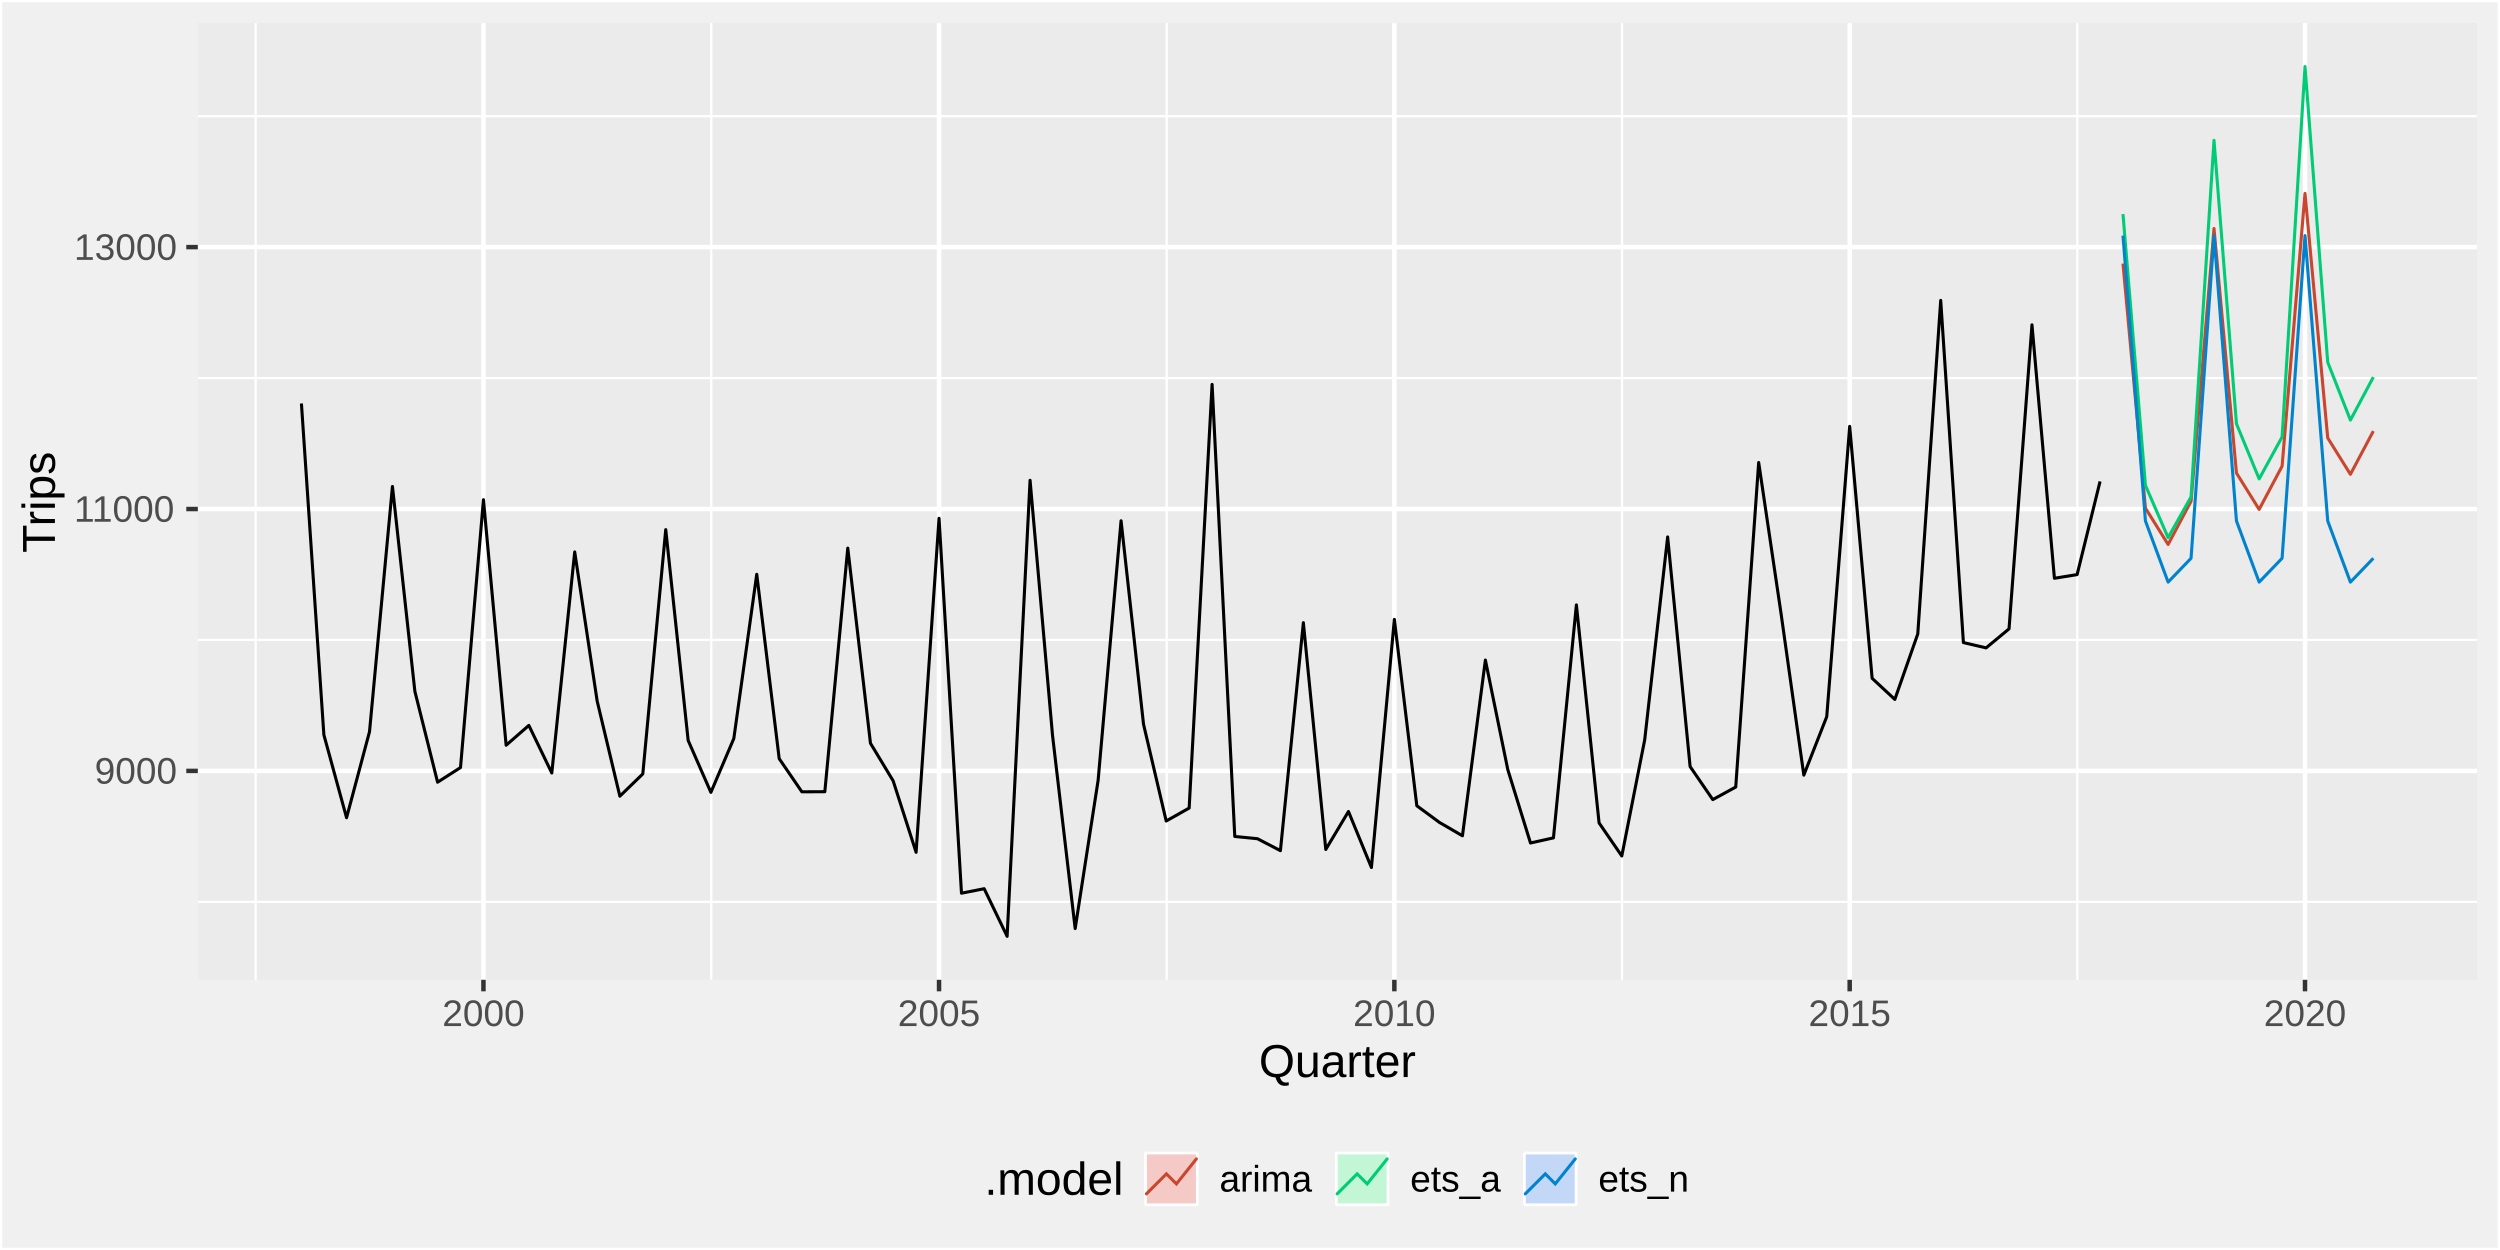
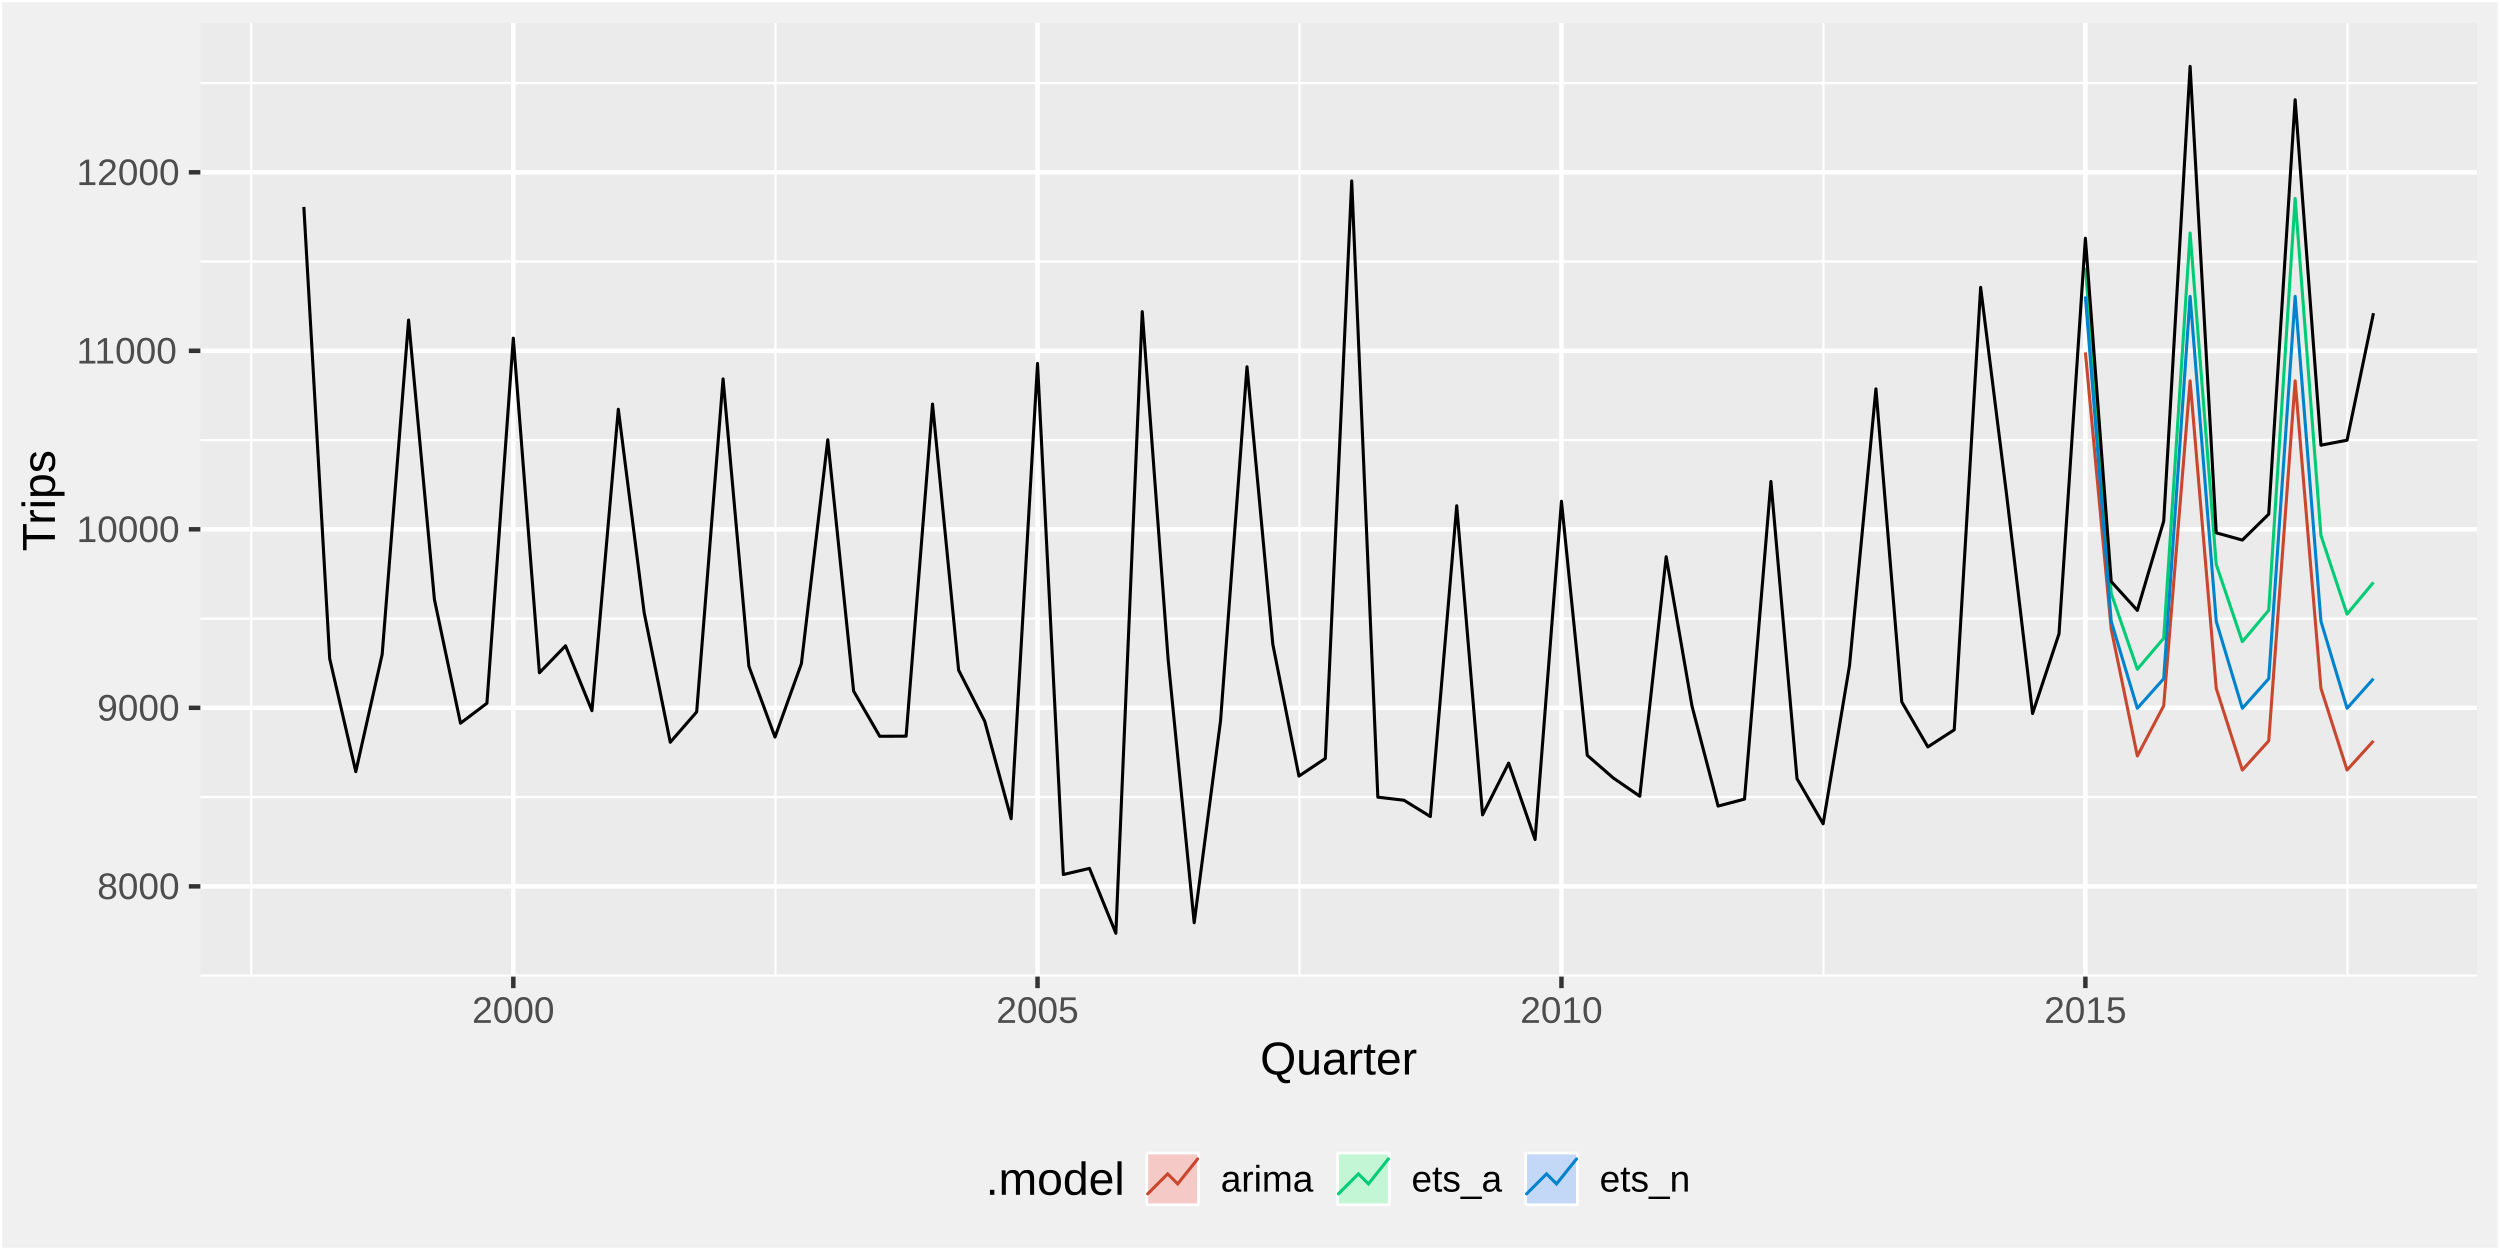
<svg xmlns="http://www.w3.org/2000/svg" viewBox="0 0 864.00 432.00">
  <defs>
    <style type="text/css">
    line, polyline, path, rect, circle {
      fill: none;
      stroke: #000000;
      stroke-linecap: round;
      stroke-linejoin: round;
      stroke-miterlimit: 10.00;
    }
  </style>
  </defs>
  <rect width="100%" height="100%" style="stroke: none; fill: none;" />
  <rect x="0.00" y="0.00" width="864.00" height="432.00" style="stroke-width: 1.55; stroke: #FFFFFF;" />
  <defs>
-     <clipPath id="cpNjguMzY5OHw4NTYuMDN8MzM4LjYxN3w3Ljk3MDEx">
-       <rect x="68.37" y="7.97" width="787.66" height="330.65" />
+     <clipPath id="cpNjkuMjQ5OHw4NTYuMDN8MzM3LjUxN3w3Ljk3MDEx">
+       <rect x="69.25" y="7.97" width="786.78" height="329.55" />
    </clipPath>
  </defs>
-   <rect x="68.37" y="7.97" width="787.66" height="330.65" style="stroke-width: 1.55; stroke: none; fill: #EBEBEB;" clip-path="url(#cpNjguMzY5OHw4NTYuMDN8MzM4LjYxN3w3Ljk3MDEx)" />
-   <polyline points="68.37,311.69 856.03,311.69 " style="stroke-width: 0.78; stroke: #FFFFFF; stroke-linecap: butt;" clip-path="url(#cpNjguMzY5OHw4NTYuMDN8MzM4LjYxN3w3Ljk3MDEx)" />
-   <polyline points="68.37,221.17 856.03,221.17 " style="stroke-width: 0.78; stroke: #FFFFFF; stroke-linecap: butt;" clip-path="url(#cpNjguMzY5OHw4NTYuMDN8MzM4LjYxN3w3Ljk3MDEx)" />
-   <polyline points="68.37,130.66 856.03,130.66 " style="stroke-width: 0.78; stroke: #FFFFFF; stroke-linecap: butt;" clip-path="url(#cpNjguMzY5OHw4NTYuMDN8MzM4LjYxN3w3Ljk3MDEx)" />
-   <polyline points="68.37,40.15 856.03,40.15 " style="stroke-width: 0.78; stroke: #FFFFFF; stroke-linecap: butt;" clip-path="url(#cpNjguMzY5OHw4NTYuMDN8MzM4LjYxN3w3Ljk3MDEx)" />
-   <polyline points="88.36,338.62 88.36,7.97 " style="stroke-width: 0.78; stroke: #FFFFFF; stroke-linecap: butt;" clip-path="url(#cpNjguMzY5OHw4NTYuMDN8MzM4LjYxN3w3Ljk3MDEx)" />
-   <polyline points="245.81,338.62 245.81,7.97 " style="stroke-width: 0.78; stroke: #FFFFFF; stroke-linecap: butt;" clip-path="url(#cpNjguMzY5OHw4NTYuMDN8MzM4LjYxN3w3Ljk3MDEx)" />
-   <polyline points="403.21,338.62 403.21,7.97 " style="stroke-width: 0.78; stroke: #FFFFFF; stroke-linecap: butt;" clip-path="url(#cpNjguMzY5OHw4NTYuMDN8MzM4LjYxN3w3Ljk3MDEx)" />
-   <polyline points="560.57,338.62 560.57,7.97 " style="stroke-width: 0.78; stroke: #FFFFFF; stroke-linecap: butt;" clip-path="url(#cpNjguMzY5OHw4NTYuMDN8MzM4LjYxN3w3Ljk3MDEx)" />
-   <polyline points="717.93,338.62 717.93,7.97 " style="stroke-width: 0.78; stroke: #FFFFFF; stroke-linecap: butt;" clip-path="url(#cpNjguMzY5OHw4NTYuMDN8MzM4LjYxN3w3Ljk3MDEx)" />
-   <polyline points="68.37,266.43 856.03,266.43 " style="stroke-width: 1.55; stroke: #FFFFFF; stroke-linecap: butt;" clip-path="url(#cpNjguMzY5OHw4NTYuMDN8MzM4LjYxN3w3Ljk3MDEx)" />
-   <polyline points="68.37,175.92 856.03,175.92 " style="stroke-width: 1.55; stroke: #FFFFFF; stroke-linecap: butt;" clip-path="url(#cpNjguMzY5OHw4NTYuMDN8MzM4LjYxN3w3Ljk3MDEx)" />
-   <polyline points="68.37,85.40 856.03,85.40 " style="stroke-width: 1.55; stroke: #FFFFFF; stroke-linecap: butt;" clip-path="url(#cpNjguMzY5OHw4NTYuMDN8MzM4LjYxN3w3Ljk3MDEx)" />
-   <polyline points="167.08,338.62 167.08,7.97 " style="stroke-width: 1.55; stroke: #FFFFFF; stroke-linecap: butt;" clip-path="url(#cpNjguMzY5OHw4NTYuMDN8MzM4LjYxN3w3Ljk3MDEx)" />
-   <polyline points="324.53,338.62 324.53,7.97 " style="stroke-width: 1.55; stroke: #FFFFFF; stroke-linecap: butt;" clip-path="url(#cpNjguMzY5OHw4NTYuMDN8MzM4LjYxN3w3Ljk3MDEx)" />
-   <polyline points="481.89,338.62 481.89,7.97 " style="stroke-width: 1.55; stroke: #FFFFFF; stroke-linecap: butt;" clip-path="url(#cpNjguMzY5OHw4NTYuMDN8MzM4LjYxN3w3Ljk3MDEx)" />
-   <polyline points="639.25,338.62 639.25,7.97 " style="stroke-width: 1.55; stroke: #FFFFFF; stroke-linecap: butt;" clip-path="url(#cpNjguMzY5OHw4NTYuMDN8MzM4LjYxN3w3Ljk3MDEx)" />
-   <polyline points="796.61,338.62 796.61,7.97 " style="stroke-width: 1.55; stroke: #FFFFFF; stroke-linecap: butt;" clip-path="url(#cpNjguMzY5OHw4NTYuMDN8MzM4LjYxN3w3Ljk3MDEx)" />
-   <polyline points="733.70,91.10 741.46,175.60 749.30,188.17 757.23,173.23 765.16,78.97 772.92,163.48 780.76,176.05 788.69,161.11 796.61,66.84 804.46,151.35 812.30,163.92 820.23,148.98 " style="stroke-width: 1.07; stroke: #C8472E; stroke-linecap: butt;" clip-path="url(#cpNjguMzY5OHw4NTYuMDN8MzM4LjYxN3w3Ljk3MDEx)" />
-   <polyline points="733.70,73.99 741.46,167.74 749.30,185.81 757.23,171.69 765.16,48.49 772.92,146.46 780.76,165.50 788.69,151.01 796.61,23.00 804.46,125.17 812.30,145.19 820.23,130.33 " style="stroke-width: 1.07; stroke: #00CC76; stroke-linecap: butt;" clip-path="url(#cpNjguMzY5OHw4NTYuMDN8MzM4LjYxN3w3Ljk3MDEx)" />
-   <polyline points="733.70,81.42 741.46,180.03 749.30,201.18 757.23,192.93 765.16,81.42 772.92,180.03 780.76,201.18 788.69,192.93 796.61,81.42 804.46,180.03 812.30,201.18 820.23,192.93 " style="stroke-width: 1.07; stroke: #0083CC; stroke-linecap: butt;" clip-path="url(#cpNjguMzY5OHw4NTYuMDN8MzM4LjYxN3w3Ljk3MDEx)" />
-   <polyline points="104.17,139.44 111.93,253.96 119.77,282.61 127.70,252.88 135.63,168.13 143.38,238.93 151.23,270.33 159.15,265.27 167.08,172.71 174.92,257.55 182.77,250.70 190.70,267.15 198.62,190.75 206.38,242.29 214.22,275.16 222.15,267.47 230.08,183.04 237.83,255.90 245.68,273.84 253.61,255.23 261.53,198.48 269.29,262.20 277.13,273.65 285.06,273.61 292.99,189.43 300.83,256.87 308.67,269.85 316.60,294.55 324.53,179.13 332.29,308.69 340.13,307.14 348.06,323.59 355.99,166.00 363.74,254.03 371.58,320.91 379.51,269.67 387.44,179.98 395.20,250.30 403.04,283.74 410.97,279.27 418.90,132.86 426.74,289.08 434.58,289.86 442.51,293.99 450.44,215.20 458.19,293.57 466.03,280.45 473.96,299.81 481.89,214.07 489.65,278.47 497.49,284.24 505.42,288.85 513.35,228.12 521.10,266.01 528.94,291.34 536.87,289.57 544.80,209.05 552.64,284.40 560.49,295.83 568.41,255.68 576.34,185.57 584.10,264.92 591.94,276.34 599.87,272.00 607.80,159.84 615.55,212.17 623.40,267.88 631.32,247.68 639.25,147.36 647.01,234.43 654.85,241.72 662.78,219.09 670.71,103.82 678.55,222.07 686.39,223.91 694.32,217.33 702.25,112.27 710.01,199.85 717.85,198.58 725.78,166.38 " style="stroke-width: 1.07; stroke-linecap: butt;" clip-path="url(#cpNjguMzY5OHw4NTYuMDN8MzM4LjYxN3w3Ljk3MDEx)" />
+   <rect x="69.25" y="7.97" width="786.78" height="329.55" style="stroke-width: 1.55; stroke: none; fill: #EBEBEB;" clip-path="url(#cpNjkuMjQ5OHw4NTYuMDN8MzM3LjUxN3w3Ljk3MDEx)" />
+   <polyline points="69.25,337.16 856.03,337.16 " style="stroke-width: 0.78; stroke: #FFFFFF; stroke-linecap: butt;" clip-path="url(#cpNjkuMjQ5OHw4NTYuMDN8MzM3LjUxN3w3Ljk3MDEx)" />
+   <polyline points="69.25,275.47 856.03,275.47 " style="stroke-width: 0.78; stroke: #FFFFFF; stroke-linecap: butt;" clip-path="url(#cpNjkuMjQ5OHw4NTYuMDN8MzM3LjUxN3w3Ljk3MDEx)" />
+   <polyline points="69.25,213.78 856.03,213.78 " style="stroke-width: 0.78; stroke: #FFFFFF; stroke-linecap: butt;" clip-path="url(#cpNjkuMjQ5OHw4NTYuMDN8MzM3LjUxN3w3Ljk3MDEx)" />
+   <polyline points="69.25,152.08 856.03,152.08 " style="stroke-width: 0.78; stroke: #FFFFFF; stroke-linecap: butt;" clip-path="url(#cpNjkuMjQ5OHw4NTYuMDN8MzM3LjUxN3w3Ljk3MDEx)" />
+   <polyline points="69.25,90.39 856.03,90.39 " style="stroke-width: 0.78; stroke: #FFFFFF; stroke-linecap: butt;" clip-path="url(#cpNjkuMjQ5OHw4NTYuMDN8MzM3LjUxN3w3Ljk3MDEx)" />
+   <polyline points="69.25,28.70 856.03,28.70 " style="stroke-width: 0.78; stroke: #FFFFFF; stroke-linecap: butt;" clip-path="url(#cpNjkuMjQ5OHw4NTYuMDN8MzM3LjUxN3w3Ljk3MDEx)" />
+   <polyline points="86.82,337.52 86.82,7.97 " style="stroke-width: 0.78; stroke: #FFFFFF; stroke-linecap: butt;" clip-path="url(#cpNjkuMjQ5OHw4NTYuMDN8MzM3LjUxN3w3Ljk3MDEx)" />
+   <polyline points="267.99,337.52 267.99,7.97 " style="stroke-width: 0.78; stroke: #FFFFFF; stroke-linecap: butt;" clip-path="url(#cpNjkuMjQ5OHw4NTYuMDN8MzM3LjUxN3w3Ljk3MDEx)" />
+   <polyline points="449.10,337.52 449.10,7.97 " style="stroke-width: 0.78; stroke: #FFFFFF; stroke-linecap: butt;" clip-path="url(#cpNjkuMjQ5OHw4NTYuMDN8MzM3LjUxN3w3Ljk3MDEx)" />
+   <polyline points="630.17,337.52 630.17,7.97 " style="stroke-width: 0.78; stroke: #FFFFFF; stroke-linecap: butt;" clip-path="url(#cpNjkuMjQ5OHw4NTYuMDN8MzM3LjUxN3w3Ljk3MDEx)" />
+   <polyline points="811.29,337.52 811.29,7.97 " style="stroke-width: 0.78; stroke: #FFFFFF; stroke-linecap: butt;" clip-path="url(#cpNjkuMjQ5OHw4NTYuMDN8MzM3LjUxN3w3Ljk3MDEx)" />
+   <polyline points="69.25,306.32 856.03,306.32 " style="stroke-width: 1.55; stroke: #FFFFFF; stroke-linecap: butt;" clip-path="url(#cpNjkuMjQ5OHw4NTYuMDN8MzM3LjUxN3w3Ljk3MDEx)" />
+   <polyline points="69.25,244.62 856.03,244.62 " style="stroke-width: 1.55; stroke: #FFFFFF; stroke-linecap: butt;" clip-path="url(#cpNjkuMjQ5OHw4NTYuMDN8MzM3LjUxN3w3Ljk3MDEx)" />
+   <polyline points="69.25,182.93 856.03,182.93 " style="stroke-width: 1.55; stroke: #FFFFFF; stroke-linecap: butt;" clip-path="url(#cpNjkuMjQ5OHw4NTYuMDN8MzM3LjUxN3w3Ljk3MDEx)" />
+   <polyline points="69.25,121.24 856.03,121.24 " style="stroke-width: 1.55; stroke: #FFFFFF; stroke-linecap: butt;" clip-path="url(#cpNjkuMjQ5OHw4NTYuMDN8MzM3LjUxN3w3Ljk3MDEx)" />
+   <polyline points="69.25,59.54 856.03,59.54 " style="stroke-width: 1.55; stroke: #FFFFFF; stroke-linecap: butt;" clip-path="url(#cpNjkuMjQ5OHw4NTYuMDN8MzM3LjUxN3w3Ljk3MDEx)" />
+   <polyline points="177.40,337.52 177.40,7.97 " style="stroke-width: 1.55; stroke: #FFFFFF; stroke-linecap: butt;" clip-path="url(#cpNjkuMjQ5OHw4NTYuMDN8MzM3LjUxN3w3Ljk3MDEx)" />
+   <polyline points="358.57,337.52 358.57,7.97 " style="stroke-width: 1.55; stroke: #FFFFFF; stroke-linecap: butt;" clip-path="url(#cpNjkuMjQ5OHw4NTYuMDN8MzM3LjUxN3w3Ljk3MDEx)" />
+   <polyline points="539.64,337.52 539.64,7.97 " style="stroke-width: 1.55; stroke: #FFFFFF; stroke-linecap: butt;" clip-path="url(#cpNjkuMjQ5OHw4NTYuMDN8MzM3LjUxN3w3Ljk3MDEx)" />
+   <polyline points="720.71,337.52 720.71,7.97 " style="stroke-width: 1.55; stroke: #FFFFFF; stroke-linecap: butt;" clip-path="url(#cpNjkuMjQ5OHw4NTYuMDN8MzM3LjUxN3w3Ljk3MDEx)" />
+   <polyline points="720.71,121.79 729.63,217.35 738.66,261.26 747.78,243.90 756.90,131.62 765.93,237.90 774.95,266.12 784.07,256.05 793.20,131.62 802.12,237.90 811.14,266.12 820.27,256.05 " style="stroke-width: 1.07; stroke: #C8472E; stroke-linecap: butt;" clip-path="url(#cpNjkuMjQ5OHw4NTYuMDN8MzM3LjUxN3w3Ljk3MDEx)" />
+   <polyline points="720.71,92.48 729.63,205.06 738.66,231.29 747.78,220.57 756.90,80.54 765.93,195.06 774.95,221.77 784.07,210.91 793.20,68.59 802.12,185.06 811.14,212.25 820.27,201.25 " style="stroke-width: 1.07; stroke: #00CC76; stroke-linecap: butt;" clip-path="url(#cpNjkuMjQ5OHw4NTYuMDN8MzM3LjUxN3w3Ljk3MDEx)" />
+   <polyline points="720.71,102.44 729.63,214.71 738.66,244.79 747.78,234.55 756.90,102.44 765.93,214.71 774.95,244.79 784.07,234.55 793.20,102.44 802.12,214.71 811.14,244.79 820.27,234.55 " style="stroke-width: 1.07; stroke: #0083CC; stroke-linecap: butt;" clip-path="url(#cpNjkuMjQ5OHw4NTYuMDN8MzM3LjUxN3w3Ljk3MDEx)" />
+   <polyline points="105.01,71.51 113.94,227.62 122.96,266.68 132.08,226.14 141.21,110.62 150.13,207.14 159.15,249.94 168.28,243.04 177.40,116.87 186.42,232.51 195.45,223.18 204.57,245.61 213.69,141.45 222.62,211.71 231.64,256.52 240.77,246.04 249.89,130.95 258.81,230.26 267.84,254.73 276.96,229.35 286.08,151.99 295.01,238.85 304.03,254.46 313.15,254.42 322.28,139.65 331.30,231.59 340.32,249.28 349.45,282.96 358.57,125.62 367.49,302.23 376.52,300.12 385.64,322.54 394.76,107.71 403.69,227.72 412.71,318.89 421.83,249.04 430.96,126.77 439.88,222.63 448.91,268.22 458.03,262.12 467.15,62.54 476.18,275.50 485.20,276.56 494.32,282.19 503.44,174.79 512.37,281.61 521.39,263.73 530.52,290.13 539.64,173.24 548.56,261.04 557.59,268.90 566.71,275.18 575.83,192.40 584.76,244.05 593.78,278.58 602.90,276.17 612.03,166.40 621.05,269.12 630.07,284.70 639.20,229.97 648.32,134.40 657.25,242.57 666.27,258.13 675.39,252.22 684.51,99.32 693.44,170.66 702.46,246.59 711.59,219.06 720.71,82.31 729.63,201.00 738.66,210.94 747.78,180.08 756.90,22.95 765.93,184.15 774.95,186.65 784.07,177.69 793.20,34.47 802.12,153.86 811.14,152.13 820.27,108.23 " style="stroke-width: 1.07; stroke-linecap: butt;" clip-path="url(#cpNjkuMjQ5OHw4NTYuMDN8MzM3LjUxN3w3Ljk3MDEx)" />
  <defs>
    <clipPath id="cpMHw4NjR8NDMyfDA=">
      <rect x="0.00" y="0.00" width="864.00" height="432.00" />
    </clipPath>
  </defs>
  <g clip-path="url(#cpMHw4NjR8NDMyfDA=)">
-     <text x="32.72" y="270.83" style="font-size: 12.80px; fill: #4D4D4D; font-family: Arimo;" textLength="28.48px" lengthAdjust="spacingAndGlyphs">9000</text>
+     <text x="33.60" y="310.72" style="font-size: 12.80px; fill: #4D4D4D; font-family: Arimo;" textLength="28.48px" lengthAdjust="spacingAndGlyphs">8000</text>
  </g>
  <g clip-path="url(#cpMHw4NjR8NDMyfDA=)">
-     <text x="25.60" y="180.32" style="font-size: 12.80px; fill: #4D4D4D; font-family: Arimo;" textLength="35.59px" lengthAdjust="spacingAndGlyphs">11000</text>
+     <text x="33.60" y="249.03" style="font-size: 12.80px; fill: #4D4D4D; font-family: Arimo;" textLength="28.48px" lengthAdjust="spacingAndGlyphs">9000</text>
  </g>
  <g clip-path="url(#cpMHw4NjR8NDMyfDA=)">
-     <text x="25.60" y="89.81" style="font-size: 12.80px; fill: #4D4D4D; font-family: Arimo;" textLength="35.59px" lengthAdjust="spacingAndGlyphs">13000</text>
-   </g>
-   <polyline points="64.38,266.43 68.37,266.43 " style="stroke-width: 1.55; stroke: #333333; stroke-linecap: butt;" clip-path="url(#cpMHw4NjR8NDMyfDA=)" />
-   <polyline points="64.38,175.92 68.37,175.92 " style="stroke-width: 1.55; stroke: #333333; stroke-linecap: butt;" clip-path="url(#cpMHw4NjR8NDMyfDA=)" />
-   <polyline points="64.38,85.40 68.37,85.40 " style="stroke-width: 1.55; stroke: #333333; stroke-linecap: butt;" clip-path="url(#cpMHw4NjR8NDMyfDA=)" />
-   <polyline points="167.08,342.60 167.08,338.62 " style="stroke-width: 1.55; stroke: #333333; stroke-linecap: butt;" clip-path="url(#cpMHw4NjR8NDMyfDA=)" />
-   <polyline points="324.53,342.60 324.53,338.62 " style="stroke-width: 1.55; stroke: #333333; stroke-linecap: butt;" clip-path="url(#cpMHw4NjR8NDMyfDA=)" />
-   <polyline points="481.89,342.60 481.89,338.62 " style="stroke-width: 1.55; stroke: #333333; stroke-linecap: butt;" clip-path="url(#cpMHw4NjR8NDMyfDA=)" />
-   <polyline points="639.25,342.60 639.25,338.62 " style="stroke-width: 1.55; stroke: #333333; stroke-linecap: butt;" clip-path="url(#cpMHw4NjR8NDMyfDA=)" />
-   <polyline points="796.61,342.60 796.61,338.62 " style="stroke-width: 1.55; stroke: #333333; stroke-linecap: butt;" clip-path="url(#cpMHw4NjR8NDMyfDA=)" />
-   <g clip-path="url(#cpMHw4NjR8NDMyfDA=)">
-     <text x="152.85" y="354.60" style="font-size: 12.80px; fill: #4D4D4D; font-family: Arimo;" textLength="28.48px" lengthAdjust="spacingAndGlyphs">2000</text>
+     <text x="26.48" y="187.33" style="font-size: 12.80px; fill: #4D4D4D; font-family: Arimo;" textLength="35.59px" lengthAdjust="spacingAndGlyphs">10000</text>
  </g>
  <g clip-path="url(#cpMHw4NjR8NDMyfDA=)">
-     <text x="310.29" y="354.60" style="font-size: 12.80px; fill: #4D4D4D; font-family: Arimo;" textLength="28.48px" lengthAdjust="spacingAndGlyphs">2005</text>
+     <text x="26.48" y="125.64" style="font-size: 12.80px; fill: #4D4D4D; font-family: Arimo;" textLength="35.59px" lengthAdjust="spacingAndGlyphs">11000</text>
  </g>
  <g clip-path="url(#cpMHw4NjR8NDMyfDA=)">
-     <text x="467.65" y="354.60" style="font-size: 12.80px; fill: #4D4D4D; font-family: Arimo;" textLength="28.48px" lengthAdjust="spacingAndGlyphs">2010</text>
+     <text x="26.48" y="63.95" style="font-size: 12.80px; fill: #4D4D4D; font-family: Arimo;" textLength="35.59px" lengthAdjust="spacingAndGlyphs">12000</text>
+   </g>
+   <polyline points="65.26,306.32 69.25,306.32 " style="stroke-width: 1.55; stroke: #333333; stroke-linecap: butt;" clip-path="url(#cpMHw4NjR8NDMyfDA=)" />
+   <polyline points="65.26,244.62 69.25,244.62 " style="stroke-width: 1.55; stroke: #333333; stroke-linecap: butt;" clip-path="url(#cpMHw4NjR8NDMyfDA=)" />
+   <polyline points="65.26,182.93 69.25,182.93 " style="stroke-width: 1.55; stroke: #333333; stroke-linecap: butt;" clip-path="url(#cpMHw4NjR8NDMyfDA=)" />
+   <polyline points="65.26,121.24 69.25,121.24 " style="stroke-width: 1.55; stroke: #333333; stroke-linecap: butt;" clip-path="url(#cpMHw4NjR8NDMyfDA=)" />
+   <polyline points="65.26,59.54 69.25,59.54 " style="stroke-width: 1.55; stroke: #333333; stroke-linecap: butt;" clip-path="url(#cpMHw4NjR8NDMyfDA=)" />
+   <polyline points="177.40,341.50 177.40,337.52 " style="stroke-width: 1.55; stroke: #333333; stroke-linecap: butt;" clip-path="url(#cpMHw4NjR8NDMyfDA=)" />
+   <polyline points="358.57,341.50 358.57,337.52 " style="stroke-width: 1.55; stroke: #333333; stroke-linecap: butt;" clip-path="url(#cpMHw4NjR8NDMyfDA=)" />
+   <polyline points="539.64,341.50 539.64,337.52 " style="stroke-width: 1.55; stroke: #333333; stroke-linecap: butt;" clip-path="url(#cpMHw4NjR8NDMyfDA=)" />
+   <polyline points="720.71,341.50 720.71,337.52 " style="stroke-width: 1.55; stroke: #333333; stroke-linecap: butt;" clip-path="url(#cpMHw4NjR8NDMyfDA=)" />
+   <g clip-path="url(#cpMHw4NjR8NDMyfDA=)">
+     <text x="163.16" y="353.50" style="font-size: 12.80px; fill: #4D4D4D; font-family: Arimo;" textLength="28.48px" lengthAdjust="spacingAndGlyphs">2000</text>
  </g>
  <g clip-path="url(#cpMHw4NjR8NDMyfDA=)">
-     <text x="625.02" y="354.60" style="font-size: 12.80px; fill: #4D4D4D; font-family: Arimo;" textLength="28.48px" lengthAdjust="spacingAndGlyphs">2015</text>
+     <text x="344.33" y="353.50" style="font-size: 12.80px; fill: #4D4D4D; font-family: Arimo;" textLength="28.48px" lengthAdjust="spacingAndGlyphs">2005</text>
  </g>
  <g clip-path="url(#cpMHw4NjR8NDMyfDA=)">
-     <text x="782.38" y="354.60" style="font-size: 12.80px; fill: #4D4D4D; font-family: Arimo;" textLength="28.48px" lengthAdjust="spacingAndGlyphs">2020</text>
+     <text x="525.40" y="353.50" style="font-size: 12.80px; fill: #4D4D4D; font-family: Arimo;" textLength="28.48px" lengthAdjust="spacingAndGlyphs">2010</text>
  </g>
  <g clip-path="url(#cpMHw4NjR8NDMyfDA=)">
-     <text x="435.08" y="372.23" style="font-size: 16.00px; font-family: Arimo;" textLength="54.24px" lengthAdjust="spacingAndGlyphs">Quarter</text>
+     <text x="706.47" y="353.50" style="font-size: 12.80px; fill: #4D4D4D; font-family: Arimo;" textLength="28.48px" lengthAdjust="spacingAndGlyphs">2015</text>
  </g>
  <g clip-path="url(#cpMHw4NjR8NDMyfDA=)">
-     <text transform="translate(18.98,191.07) rotate(-90)" style="font-size: 16.00px; font-family: Arimo;" textLength="35.55px" lengthAdjust="spacingAndGlyphs">Trips</text>
-   </g>
-   <rect x="332.25" y="390.81" width="259.91" height="33.22" style="stroke-width: 1.55; stroke: none;" clip-path="url(#cpMHw4NjR8NDMyfDA=)" />
-   <g clip-path="url(#cpMHw4NjR8NDMyfDA=)">
-     <text x="340.22" y="412.92" style="font-size: 16.00px; font-family: Arimo;" textLength="48.02px" lengthAdjust="spacingAndGlyphs">.model</text>
-   </g>
-   <rect x="396.20" y="398.78" width="17.28" height="17.28" style="stroke-width: 1.55; stroke: #FFFFFF; fill: #F2F2F2;" clip-path="url(#cpMHw4NjR8NDMyfDA=)" />
-   <rect x="396.91" y="399.49" width="15.86" height="15.86" style="stroke-width: 1.07; stroke: #F4C9C6; stroke-linejoin: miter; fill: #F4C9C6;" clip-path="url(#cpMHw4NjR8NDMyfDA=)" />
-   <polyline points="396.20,412.60 403.11,405.69 406.57,409.15 413.48,400.51 " style="stroke-width: 1.07; stroke: #C8472E; stroke-linejoin: miter;" clip-path="url(#cpMHw4NjR8NDMyfDA=)" />
-   <rect x="462.12" y="398.78" width="17.28" height="17.28" style="stroke-width: 1.55; stroke: #FFFFFF; fill: #F2F2F2;" clip-path="url(#cpMHw4NjR8NDMyfDA=)" />
-   <rect x="462.83" y="399.49" width="15.86" height="15.86" style="stroke-width: 1.07; stroke: #C3F6D4; stroke-linejoin: miter; fill: #C3F6D4;" clip-path="url(#cpMHw4NjR8NDMyfDA=)" />
-   <polyline points="462.12,412.60 469.03,405.69 472.49,409.15 479.40,400.51 " style="stroke-width: 1.07; stroke: #00CC76; stroke-linejoin: miter;" clip-path="url(#cpMHw4NjR8NDMyfDA=)" />
-   <rect x="527.14" y="398.78" width="17.28" height="17.28" style="stroke-width: 1.55; stroke: #FFFFFF; fill: #F2F2F2;" clip-path="url(#cpMHw4NjR8NDMyfDA=)" />
-   <rect x="527.84" y="399.49" width="15.86" height="15.86" style="stroke-width: 1.07; stroke: #C3D8F6; stroke-linejoin: miter; fill: #C3D8F6;" clip-path="url(#cpMHw4NjR8NDMyfDA=)" />
-   <polyline points="527.14,412.60 534.05,405.69 537.50,409.15 544.42,400.51 " style="stroke-width: 1.07; stroke: #0083CC; stroke-linejoin: miter;" clip-path="url(#cpMHw4NjR8NDMyfDA=)" />
-   <g clip-path="url(#cpMHw4NjR8NDMyfDA=)">
-     <text x="421.45" y="411.82" style="font-size: 12.80px; font-family: Arimo;" textLength="32.01px" lengthAdjust="spacingAndGlyphs">arima</text>
+     <text x="435.52" y="371.35" style="font-size: 16.00px; font-family: Arimo;" textLength="54.24px" lengthAdjust="spacingAndGlyphs">Quarter</text>
  </g>
  <g clip-path="url(#cpMHw4NjR8NDMyfDA=)">
-     <text x="487.37" y="411.82" style="font-size: 12.80px; font-family: Arimo;" textLength="31.31px" lengthAdjust="spacingAndGlyphs">ets_a</text>
+     <text transform="translate(18.98,190.52) rotate(-90)" style="font-size: 16.00px; font-family: Arimo;" textLength="35.55px" lengthAdjust="spacingAndGlyphs">Trips</text>
+   </g>
+   <rect x="332.69" y="390.81" width="259.91" height="33.22" style="stroke-width: 1.55; stroke: none;" clip-path="url(#cpMHw4NjR8NDMyfDA=)" />
+   <g clip-path="url(#cpMHw4NjR8NDMyfDA=)">
+     <text x="340.66" y="412.92" style="font-size: 16.00px; font-family: Arimo;" textLength="48.02px" lengthAdjust="spacingAndGlyphs">.model</text>
+   </g>
+   <rect x="396.64" y="398.78" width="17.28" height="17.28" style="stroke-width: 1.55; stroke: #FFFFFF; fill: #F2F2F2;" clip-path="url(#cpMHw4NjR8NDMyfDA=)" />
+   <rect x="397.35" y="399.49" width="15.86" height="15.86" style="stroke-width: 1.07; stroke: #F4C9C6; stroke-linejoin: miter; fill: #F4C9C6;" clip-path="url(#cpMHw4NjR8NDMyfDA=)" />
+   <polyline points="396.64,412.60 403.55,405.69 407.01,409.15 413.92,400.51 " style="stroke-width: 1.07; stroke: #C8472E; stroke-linejoin: miter;" clip-path="url(#cpMHw4NjR8NDMyfDA=)" />
+   <rect x="462.56" y="398.78" width="17.28" height="17.28" style="stroke-width: 1.55; stroke: #FFFFFF; fill: #F2F2F2;" clip-path="url(#cpMHw4NjR8NDMyfDA=)" />
+   <rect x="463.27" y="399.49" width="15.86" height="15.86" style="stroke-width: 1.07; stroke: #C3F6D4; stroke-linejoin: miter; fill: #C3F6D4;" clip-path="url(#cpMHw4NjR8NDMyfDA=)" />
+   <polyline points="462.56,412.60 469.47,405.69 472.93,409.15 479.84,400.51 " style="stroke-width: 1.07; stroke: #00CC76; stroke-linejoin: miter;" clip-path="url(#cpMHw4NjR8NDMyfDA=)" />
+   <rect x="527.58" y="398.78" width="17.28" height="17.28" style="stroke-width: 1.55; stroke: #FFFFFF; fill: #F2F2F2;" clip-path="url(#cpMHw4NjR8NDMyfDA=)" />
+   <rect x="528.28" y="399.49" width="15.86" height="15.86" style="stroke-width: 1.07; stroke: #C3D8F6; stroke-linejoin: miter; fill: #C3D8F6;" clip-path="url(#cpMHw4NjR8NDMyfDA=)" />
+   <polyline points="527.58,412.60 534.49,405.69 537.94,409.15 544.86,400.51 " style="stroke-width: 1.07; stroke: #0083CC; stroke-linejoin: miter;" clip-path="url(#cpMHw4NjR8NDMyfDA=)" />
+   <g clip-path="url(#cpMHw4NjR8NDMyfDA=)">
+     <text x="421.89" y="411.82" style="font-size: 12.80px; font-family: Arimo;" textLength="32.01px" lengthAdjust="spacingAndGlyphs">arima</text>
  </g>
  <g clip-path="url(#cpMHw4NjR8NDMyfDA=)">
-     <text x="552.39" y="411.82" style="font-size: 12.80px; font-family: Arimo;" textLength="31.31px" lengthAdjust="spacingAndGlyphs">ets_n</text>
+     <text x="487.81" y="411.82" style="font-size: 12.80px; font-family: Arimo;" textLength="31.31px" lengthAdjust="spacingAndGlyphs">ets_a</text>
+   </g>
+   <g clip-path="url(#cpMHw4NjR8NDMyfDA=)">
+     <text x="552.83" y="411.82" style="font-size: 12.80px; font-family: Arimo;" textLength="31.31px" lengthAdjust="spacingAndGlyphs">ets_n</text>
  </g>
</svg>
